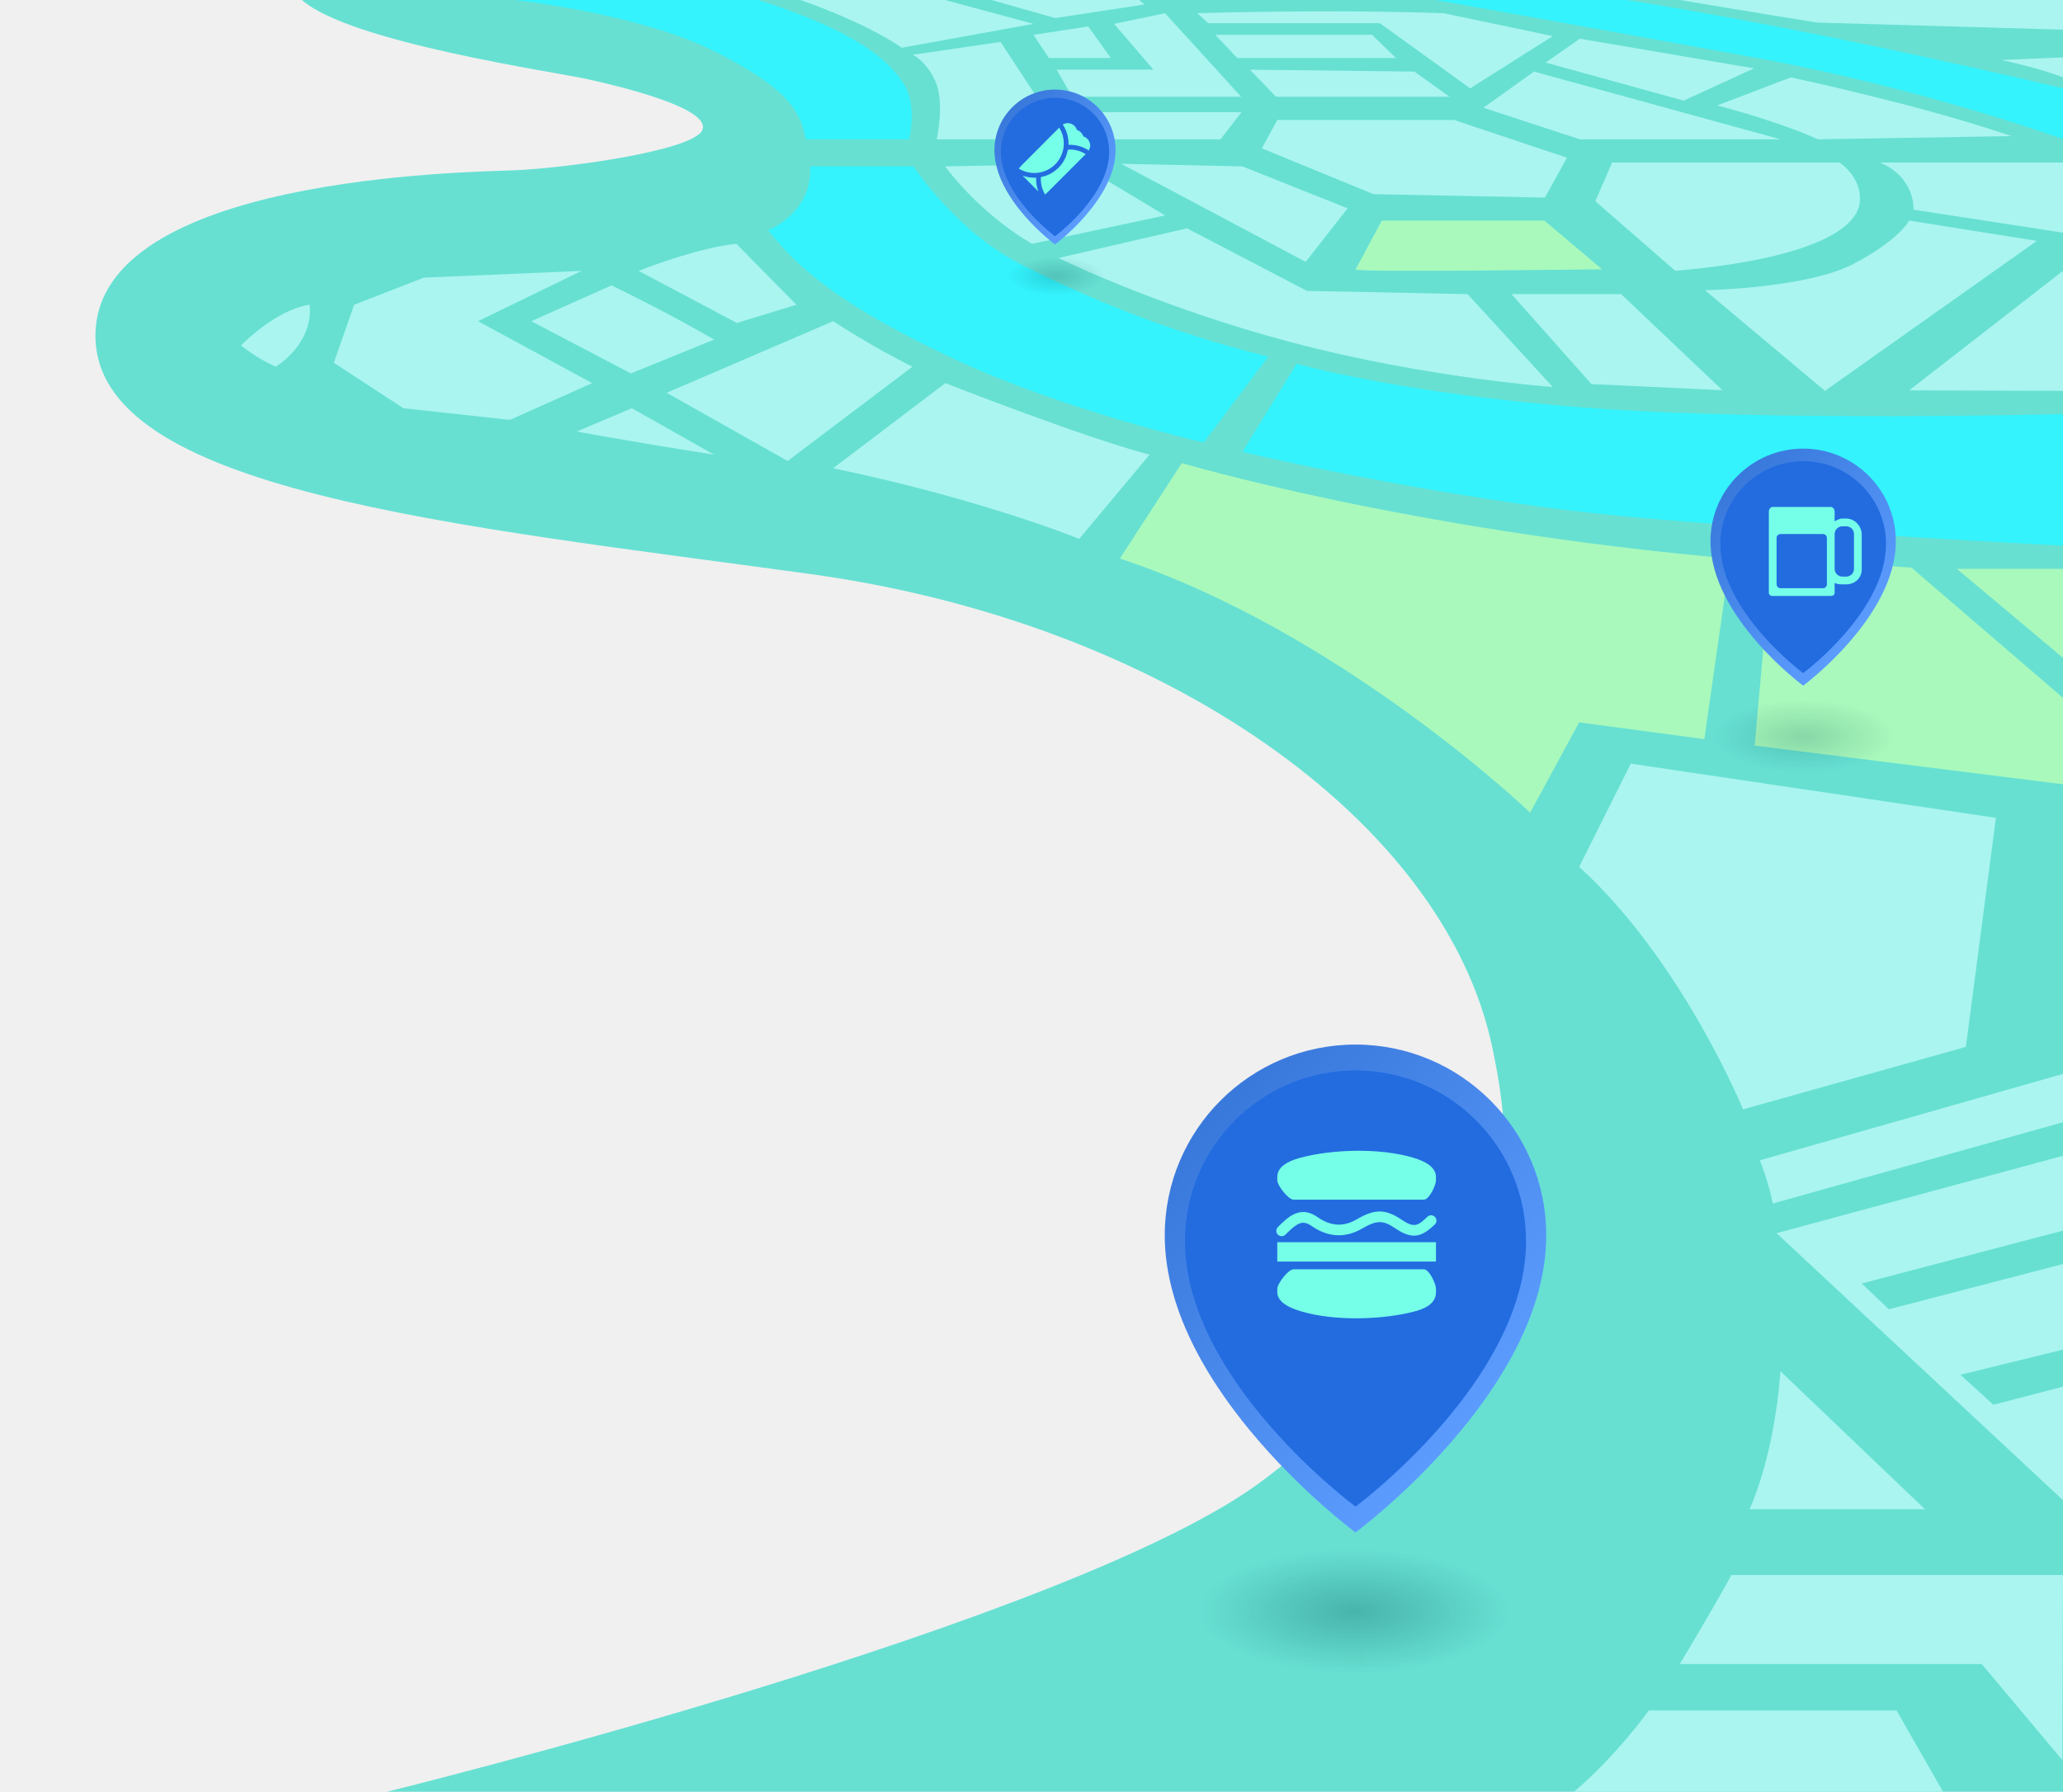
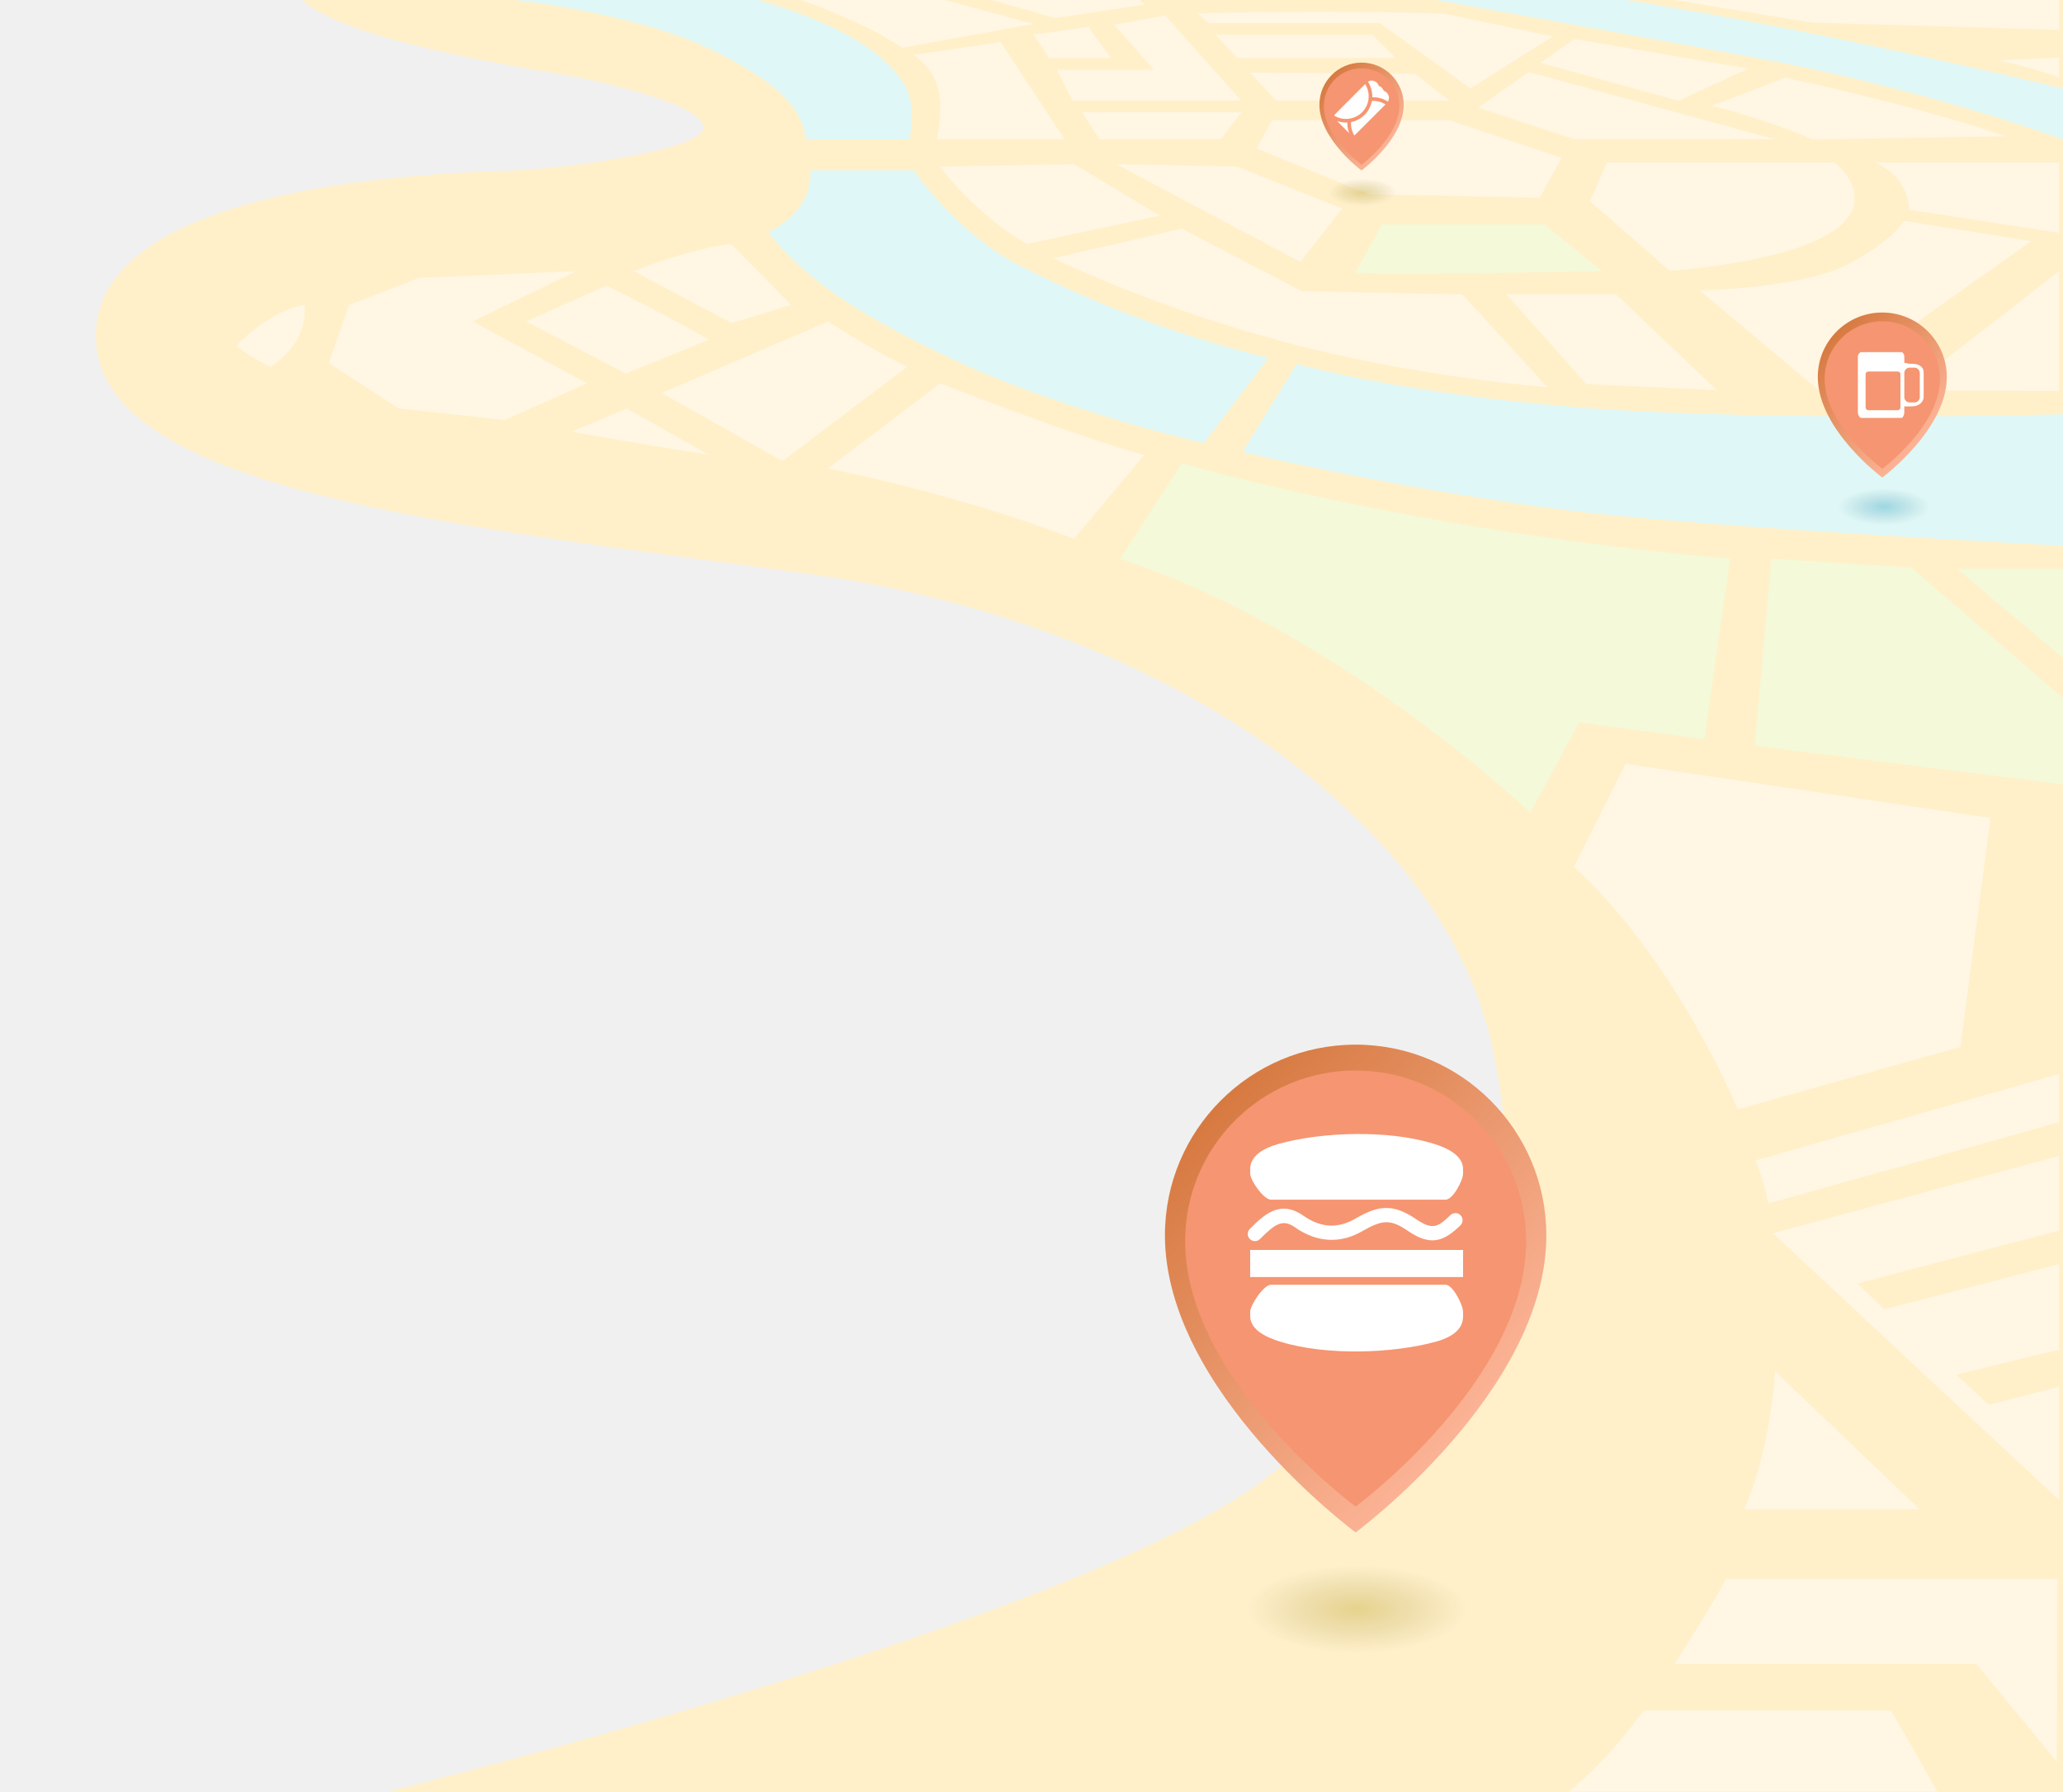
- <svg xmlns="http://www.w3.org/2000/svg" version="1.1" x="0px" y="0px" width="533px" height="463px" viewBox="0 0 533 463" enable-background="new 0 0 533 463" xml:space="preserve">
-   <g id="Layer_1">
+ <svg xmlns="http://www.w3.org/2000/svg" version="1.1" id="Layer_1" x="0px" y="0px" width="533px" height="463px" viewBox="0 0 533 463" enable-background="new 0 0 533 463" xml:space="preserve">
+   <path fill="#FFF0CA" d="M100.083,463c0,0,178.966-44.003,226.956-80.995c47.992-36.993,70.985-54.995,58.321-112.316  c-12.665-57.321-83.983-108.649-175.966-121.313c-91.982-12.664-185.298-21.331-184.631-61.989  C25.43,45.727,120.579,44.56,133.077,44.06c12.497-0.5,46.491-5,48.49-10.499c2-5.498-20.496-11.032-29.494-13.031  c-8.998-2-61.487-8.987-73.986-20.53H533v463H100.083z" />
+   <g>
+     <polygon fill="#F3F9D9" points="457.69,144.373 453.349,192.698 533,202.696 533,180.366 493.847,146.707  " />
+     <polygon fill="#F3F9D9" points="505.589,147 533,170.035 533,147  " />
+     <path fill="#F3F9D9" d="M289.381,144.373c57.321,18.997,105.98,65.654,105.98,65.654l12.662-23.329l32.328,4.333l6.665-46.658   c-83.317-7.332-141.638-24.661-141.638-24.661L289.381,144.373z" />
+     <path fill="#F3F9D9" d="M413.939,70.11L399.026,58h-41.992c0,0-6.29,11.554-6.79,12.388   C349.744,71.221,413.939,70.11,413.939,70.11z" />
+   </g>
+   <g>
+     <path fill="#DFF7F6" d="M263.885,68.859C247.055,60.361,236.057,44,236.057,44h-26.663c0.667,11-10.872,16.026-10.872,16.026   c7.956,10.249,19.787,19.771,48.033,33.019c28.245,13.248,64.488,21.452,64.488,21.452l16.661-21.995   C300.877,85.836,280.715,77.357,263.885,68.859z" />
+     <path fill="#DFF7F6" d="M410.024,105.423c-47.99-3.624-74.997-11.374-74.997-11.374l-13.99,22.747   c13.492,3.263,53.99,11.747,89.733,15.746S533,141.04,533,141.04v-33.993C533,107.047,458.015,109.047,410.024,105.423z" />
+     <path fill="#DFF7F6" d="M208.229,36h26.703c0,0,2.187-8.564-1.312-14.187C230.12,16.188,222.185,7.695,195.94,0h-62.863   c0,0,31.877,3.44,51.266,13.105C203.73,22.771,207.063,29,208.229,36z" />
+     <path fill="#DFF7F6" d="M533.125,36.061L533,22.863C463.764,6.45,420.021,0,420.021,0h-48.99c0,0,38.055,6.782,82.214,14.865   C497.404,22.947,533.125,36.061,533.125,36.061z" />
+   </g>
+   <g>
+     <path fill="#FFF6E3" d="M424.629,442c0,0-8.332,12.022-19.33,21h95.315l-11.998-21H424.629z" />
+     <path fill="#FFF6E3" d="M432.628,430h77.983l20.83,25.325L531.608,408h-85.651C441.624,416,432.628,430,432.628,430z" />
+     <path fill="#FFF6E3" d="M450.623,390h45.325l-37.326-35.659C456.955,377.003,450.623,390,450.623,390z" />
+     <polygon fill="#FFF6E3" points="532,387.66 532,358.332 513.82,362.997 505.402,355.25 532,348.75 532,326.636 486.827,338.336    479.902,331.672 532,318.007 532,298.677 458.015,318.673  " />
+     <path fill="#FFF6E3" d="M456.83,311.008L532,290.013v-12.499l-78.426,22.33C453.574,299.844,455.83,305.51,456.83,311.008z" />
+     <path fill="#FFF6E3" d="M448.956,286.68l57.562-16.141l7.762-59.178l-94.316-13.998l-13.332,26.661   C433.293,248.354,448.956,286.68,448.956,286.68z" />
+     <path fill="#FFF6E3" d="M213.919,121.044c38.493,7.999,63.568,18.247,63.568,18.247l18.166-21.746   c-17.933-4.778-52.74-18.496-52.74-18.496L213.919,121.044z" />
+     <path fill="#FFF6E3" d="M213.919,83.052l-42.992,18.496l31.245,17.621L234.415,94.8C224.532,90.008,213.919,83.052,213.919,83.052z   " />
+     <path fill="#FFF6E3" d="M147.682,111.547c0,0,11.748,2.249,35.493,5.998l-21.246-11.998L147.682,111.547z" />
+     <polygon fill="#FFF6E3" points="122.187,83.052 148.932,70.054 108.189,71.804 90.192,78.803 84.944,93.8 102.94,105.547    130.435,108.547 151.681,99.049  " />
+     <path fill="#FFF6E3" d="M60.948,89.301c0,0,4.25,3.499,8.998,5.499c0,0,9.749-5.749,8.749-15.997   C78.695,78.803,71.196,79.303,60.948,89.301z" />
+     <path fill="#FFF6E3" d="M161.68,96.549l21.495-8.749c-11.997-6.998-26.494-13.997-26.494-13.997l-20.747,9.248L161.68,96.549z" />
+     <path fill="#FFF6E3" d="M204.42,78.803l-15.497-15.748c-10.248,1-25.245,6.999-25.245,6.999l25.37,13.456L204.42,78.803z" />
+     <polygon fill="#FFF6E3" points="532,101.048 532,70.039 492.259,100.923  " />
+     <path fill="#FFF6E3" d="M491.865,57.057c0,0-2.5,4.999-14.496,11.248c-11.999,6.249-38.243,6.748-38.243,6.748l30.994,25.996   l54.739-38.743L491.865,57.057z" />
+     <path fill="#FFF6E3" d="M493.187,54.215L532,60.181V42h-47.633C493.615,46,493.187,54.215,493.187,54.215z" />
+     <path fill="#FFF6E3" d="M473.87,42h-58.739l-4.333,9.999l20.663,18.025c36.159-3.181,47.031-11.227,47.656-17.726   C479.742,45.8,473.87,42,473.87,42z" />
+     <polygon fill="#FFF6E3" points="443.625,100.855 417.463,76 389.135,76 409.799,99.259  " />
+     <path fill="#FFF6E3" d="M336.312,75.221l-30.994-16.164l-33.159,7.665c0,0,25.162,12.497,59.987,21.745   c34.827,9.249,67.653,11.582,67.653,11.582l-21.995-23.996L336.312,75.221z" />
+     <path fill="#FFF6E3" d="M265.325,63.055l34.327-7.332l-22.165-13.33l-34.658,0.667C253.161,56.557,265.325,63.055,265.325,63.055z" />
+     <path fill="#FFF6E3" d="M275.05,36l-16.498-25.131l-22.745,3.348c0,0,3.417,1.31,5.916,6.81C244.221,26.524,242.057,36,242.057,36   H275.05z" />
+     <path fill="#FFF6E3" d="M267.051,6.2L244.221,0h-37.325c0,0,16.163,5.517,26.162,12.349L267.051,6.2z" />
+     <polygon fill="#FFF6E3" points="281.215,6.946 267.051,8.938 271.051,15 287.047,15  " />
+     <polygon fill="#FFF6E3" points="298.045,18 273.051,18 277.049,26 320.708,26 301.044,3.978 287.88,6.42  " />
+     <polygon fill="#FFF6E3" points="295.712,1.2 294.379,0 256.22,0 272.633,4.683  " />
+     <polygon fill="#FFF6E3" points="320.791,29 279.549,29 284.048,36 315.375,36  " />
+     <polygon fill="#FFF6E3" points="346.81,53.892 319.648,43.06 288.321,42.393 335.979,67.722  " />
+     <polygon fill="#FFF6E3" points="397.8,51.12 403.466,40.779 374.305,31 328.647,31 324.648,38.363 353.476,50.21  " />
+     <polygon fill="#FFF6E3" points="458.622,36 394.967,18.585 381.887,27.801 406.799,36  " />
+     <polygon fill="#FFF6E3" points="397.967,16.232 433.627,26.063 451.791,17.731 406.799,10.066  " />
+     <path fill="#FFF6E3" d="M461.287,20.065l-18.996,7.248c17.33,4.582,25.995,8.748,25.995,8.748l49.99-0.833   C494.447,27.062,461.287,20.065,461.287,20.065z" />
+     <path fill="#FFF6E3" d="M532,20.065v-5.166l-15.83,0.667C527.334,18.064,532,20.065,532,20.065z" />
+     <path fill="#FFF6E3" d="M356.533,6l23.33,16.863l21.328-13.447L373.03,3.508c-30.659-1.083-63.653-0.078-63.653-0.078L312.211,6   H356.533z" />
+     <polygon fill="#FFF6E3" points="374.529,26 365.448,19.033 322.959,18.768 329.706,26  " />
+     <polygon fill="#FFF6E3" points="314.042,9 319.707,15 360.7,15 354.535,9  " />
+     <path fill="#FFF6E3" d="M432.628,0c0,0,21.025,3.534,35.689,5.866L532,7.733V0H432.628z" />
+   </g>
+   <g>
    <g>
-       <path fill="#67E0D2" d="M100,463c0,0,179-44,227-81s70.998-55,58.331-112.334C372.664,212.333,301.332,161,209.332,148.333    S23.999,127,24.665,86.333S120.5,44.5,133,44s46.5-5,48.5-10.5s-20.5-11-29.5-13S90.5,11,78,0h455v463H100z" />
-       <path fill="#AAF5F0" d="M502,463l-12-21h-64c0,0-8.333,11.666-19.333,21H502z" />
-       <path fill="#AAF5F0" d="M532.834,454.833L512,430h-78c0,0,8.999-15,13.333-23H533L532.834,454.833z" />
-       <path fill="#AAF5F0" d="M452,390c0,0,6.333-13,8-35.666L497.334,390H452z" />
-       <polygon fill="#AAF5F0" points="533,387.666 459,318.666 533,298.666 533,318 481,331.666 488.005,338.334 533,326.631     533,348.75 506.505,355.25 515.002,363 533,358.334   " />
-       <path fill="#AAF5F0" d="M533,277.5l-78.333,22.334c0,0,2.334,5.666,3.334,11.166L533,290V277.5z" />
-       <path fill="#AAF5F0" d="M450.333,286.667c0,0-15.667-38.334-42.333-62.667l13.334-26.666l94.333,14l-7.763,59.189L450.333,286.667    z" />
-       <polygon fill="#A9F9BC" points="533,202.667 453.333,192.667 457.666,144.333 493.834,146.667 533,180.333   " />
-       <polygon fill="#A9F9BC" points="505.584,147 533,147 533,170   " />
-       <path fill="#A9F9BC" d="M395.334,210c0,0-48.667-46.667-106-65.667l16-24.667c0,0,58.333,17.333,141.666,24.667L440.334,191    L408,186.667L395.334,210z" />
-       <path fill="#AAF5F0" d="M278.83,139.25c0,0-25.08-10.25-63.58-18.25l29-22c0,0,34.814,13.721,52.75,18.5L278.83,139.25z" />
-       <path fill="#AAF5F0" d="M203.5,119.125L172.25,101.5l43-18.5c0,0,10.614,6.958,20.5,11.75L203.5,119.125z" />
-       <path fill="#AAF5F0" d="M184.5,117.5l-21.25-12l-14.25,6C149,111.5,160.75,113.75,184.5,117.5z" />
-       <polygon fill="#AAF5F0" points="153,99 131.75,108.5 104.25,105.5 86.25,93.75 91.5,78.75 109.5,71.75 150.25,70 123.5,83   " />
-       <path fill="#AAF5F0" d="M71.25,94.75c0,0,9.75-5.75,8.75-16c0,0-7.5,0.5-17.75,10.5C62.25,89.25,66.5,92.75,71.25,94.75z" />
-       <path fill="#AAF5F0" d="M184.5,87.75L163,96.5L137.25,83L158,73.75C158,73.75,172.5,80.75,184.5,87.75z" />
-       <path fill="#AAF5F0" d="M165,70c0,0,15-6,25.25-7l15.5,15.75l-15.375,4.708L165,70z" />
-       <path fill="#34F3FD" d="M198.458,59.5c0,0,11.542-4.5,10.875-16.5H236c0,0,11,16.834,27.833,25.334s36.999,17.167,63.833,23.833    L311,114.334c0,0-36.25-8.334-64.5-21.584S206.416,69.75,198.458,59.5z" />
-       <path fill="#34F3FD" d="M321,116.75L335,94c0,0,27,7.75,75,11.375S533,107,533,107v34c0,0-86.5-4.5-122.25-8.5    S334.496,120.014,321,116.75z" />
-       <path fill="#34F3FD" d="M234.875,36c0,0,2.188-8.562-1.312-14.188S222.125,8.25,195.875,0H133c0,0,31.883,3.437,51.275,13.104    C203.667,22.771,207.001,29,208.167,36H234.875z" />
-       <path fill="#A9F9BC" d="M413.917,69.584c0,0-64.208,0.875-63.708,0.042S357,57,357,57h42L413.917,69.584z" />
-       <polygon fill="#AAF5F0" points="493.25,100.875 533,69.985 533,101   " />
-       <path fill="#AAF5F0" d="M526.25,62.25l-33-5.25c0,0-2.5,5-14.5,11.25S440.5,75,440.5,75l31,26L526.25,62.25z" />
-       <path fill="#AAF5F0" d="M533,60.125l-38.625-5.938c0,0,0.625-8.188-8.625-12.188H533V60.125z" />
-       <path fill="#AAF5F0" d="M475.25,42c0,0,5.875,3.75,5.25,10.25s-11.501,14.554-47.667,17.735L412.167,52l4.333-10H475.25z" />
-       <polygon fill="#AAF5F0" points="418.833,76 445,100.833 411.167,99.25 390.5,76   " />
-       <path fill="#AAF5F0" d="M379.166,76l-41.5-0.833l-31-16.167L273.5,66.667c0,0,25.167,12.499,60,21.75S401.166,100,401.166,100    L379.166,76z" />
-       <path fill="#AAF5F0" d="M301,55.667L266.666,63c0,0-12.167-6.5-22.5-20l34.664-0.667L301,55.667z" />
-       <path fill="#AAF5F0" d="M242,36h33l-16.5-25.167l-22.75,3.333c0,0,3.416,1.333,5.916,6.833S242,36,242,36z" />
-       <path fill="#AAF5F0" d="M206.833,0c0,0,16.167,5.5,26.167,12.333l34-6.167L244.166,0H206.833z" />
-       <polygon fill="#AAF5F0" points="287,15 271,15 267,9 281.166,6.833   " />
-       <polygon fill="#AAF5F0" points="273,18 298,18 287.833,6.167 301,3.417 320.666,25 277,25   " />
-       <polygon fill="#AAF5F0" points="256.166,0 272.583,4.667 295.666,1.167 294.333,0   " />
-       <polygon fill="#AAF5F0" points="320.75,29 315.333,36 284,36 279.5,29   " />
-       <polygon fill="#AAF5F0" points="348.166,53.834 337.333,67.667 289.666,42.333 321,43   " />
-       <polygon fill="#AAF5F0" points="399.166,51.062 404.833,40.75 375.666,31 330,31 326,38.334 354.833,50.167   " />
-       <polygon fill="#AAF5F0" points="383.25,27.834 408.166,36 460,36 396.333,18.5   " />
-       <polygon fill="#AAF5F0" points="399.333,16.167 435,26 453.167,17.667 408.167,10   " />
-       <path fill="#AAF5F0" d="M462.666,20c0,0,33.166,7,57,15.167l-50,0.833c0,0-8.667-4.167-26-8.75L462.666,20z" />
-       <path fill="#AAF5F0" d="M533,20c0,0-4.668-2-15.834-4.5L533,14.834V20z" />
-       <path fill="#AAF5F0" d="M379.833,22.833L356.499,6h-44.331l-2.835-2.583c0,0,33.001-1.084,63.667,0l28.166,5.917L379.833,22.833z" />
-       <polygon fill="#AAF5F0" points="374.5,25 365.416,18.5 322.918,18 329.666,25   " />
-       <polygon fill="#AAF5F0" points="360.666,15 354.5,9 314,9 319.666,15   " />
-       <path fill="#34F3FD" d="M533.125,36c0,0-35.729-13.082-79.896-21.166S371,0,371,0h49c0,0,43.75,6.417,113,22.833L533.125,36z" />
-       <path fill="#AAF5F0" d="M434.001,0c0,0,20.834,3.5,35.5,5.833L533,7.667V0H434.001z" />
+       <linearGradient id="SVGID_1_" gradientUnits="userSpaceOnUse" x1="310.422" y1="287.995" x2="388.797" y2="359.973">
+         <stop offset="0" style="stop-color:#D67940" />
+         <stop offset="1" style="stop-color:#FCB497" />
+       </linearGradient>
+       <path fill="url(#SVGID_1_)" d="M399.516,319.216c0-27.212-22.06-49.271-49.271-49.271s-49.271,22.06-49.271,49.271    c0,40.388,49.271,76.776,49.271,76.776S399.516,359.604,399.516,319.216z" />
+       <path fill="#F69571" d="M394.294,320.674c0-24.33-19.723-44.052-44.05-44.052s-44.05,19.722-44.05,44.052    c0,36.107,44.05,68.64,44.05,68.64S394.294,356.781,394.294,320.674z" />
    </g>
  </g>
-   <g id="Layer_2">
+   <g>
+     <linearGradient id="SVGID_2_" gradientUnits="userSpaceOnUse" x1="472.844" y1="86.863" x2="499.353" y2="111.208">
+       <stop offset="0" style="stop-color:#D67940" />
+       <stop offset="1" style="stop-color:#FCB497" />
+     </linearGradient>
+     <path fill="url(#SVGID_2_)" d="M502.978,97.422c0-9.204-7.461-16.665-16.664-16.665c-9.204,0-16.665,7.461-16.665,16.665   c0,13.661,16.665,25.968,16.665,25.968S502.978,111.083,502.978,97.422z" />
+     <path fill="#F69571" d="M501.212,97.915c0-8.228-6.671-14.898-14.898-14.898s-14.898,6.67-14.898,14.898   c0,12.213,14.898,23.216,14.898,23.216S501.212,110.128,501.212,97.915z" />
+   </g>
+   <g>
+     <linearGradient id="SVGID_3_" gradientUnits="userSpaceOnUse" x1="342.971" y1="20.17" x2="360.295" y2="36.08">
+       <stop offset="0" style="stop-color:#D67940" />
+       <stop offset="1" style="stop-color:#FCB497" />
+     </linearGradient>
+     <path fill="url(#SVGID_3_)" d="M362.664,27.07c0-6.015-4.876-10.891-10.892-10.891c-6.015,0-10.891,4.876-10.891,10.891   c0,8.928,10.891,16.972,10.891,16.972S362.664,35.998,362.664,27.07z" />
+     <path fill="#F69571" d="M361.509,27.393c0-5.378-4.358-9.737-9.736-9.737c-5.377,0-9.737,4.359-9.737,9.737   c0,7.981,9.737,15.173,9.737,15.173S361.509,35.374,361.509,27.393z" />
+   </g>
+   <radialGradient id="SVGID_4_" cx="351.978" cy="49.718" r="8.762" gradientTransform="matrix(1 0 0 0.4 0 29.8307)" gradientUnits="userSpaceOnUse">
+     <stop offset="0" style="stop-color:#AD9000;stop-opacity:0.3" />
+     <stop offset="1" style="stop-color:#82711E;stop-opacity:0" />
+   </radialGradient>
+   <ellipse fill="url(#SVGID_4_)" cx="351.978" cy="49.718" rx="11.552" ry="4.483" />
+   <path fill="#FFFFFF" d="M494.06,94h-0.696c-0.51,0-1.363-0.4-1.363-0.16v-1.779c0-0.385-0.34-1.061-0.725-1.061h-10.44  C480.45,91,480,91.676,480,92.061v14.616c0,0.385,0.45,1.323,0.835,1.323h10.44c0.385,0,0.725-0.938,0.725-1.323v-1.778  c0,0.239,0.854,0.102,1.363,0.102h0.696c1.536,0,2.94-0.964,2.94-2.499v-6.264C497,94.702,495.596,94,494.06,94z M491,105.304  c0,0.385-0.312,0.696-0.696,0.696h-7.607c-0.385,0-0.696-0.312-0.696-0.696v-8.607c0-0.385,0.312-0.696,0.696-0.696h7.607  c0.385,0,0.696,0.312,0.696,0.696V105.304z M496,102.607c0,0.769-0.623,1.393-1.393,1.393h-1.215c-0.77,0-1.393-0.624-1.393-1.393  v-6.215c0-0.769,0.623-1.393,1.393-1.393h1.215c0.77,0,1.393,0.624,1.393,1.393V102.607z" />
+   <g>
+     <path fill-rule="evenodd" clip-rule="evenodd" fill="#FFFFFF" d="M344.69,29.846c0.156-0.186,0.3-0.383,0.47-0.555   c2.47-2.481,4.945-4.961,7.417-7.44c0.038-0.039,0.062-0.092,0.101-0.152c0.428,0.677,0.702,1.361,0.835,2.099   c0.251,1.409,0.034,2.746-0.675,3.988c-0.692,1.216-1.707,2.073-3.02,2.569c-0.859,0.325-1.749,0.438-2.66,0.347   c-0.885-0.088-1.705-0.375-2.468-0.828C344.69,29.864,344.69,29.855,344.69,29.846z" />
+     <path fill-rule="evenodd" clip-rule="evenodd" fill="#FFFFFF" d="M349.863,34.991c-0.11-0.237-0.23-0.471-0.332-0.71   c-0.354-0.826-0.508-1.688-0.483-2.586c0.003-0.116,0.039-0.158,0.147-0.181c0.925-0.191,1.771-0.566,2.533-1.121   c1.048-0.763,1.833-1.741,2.313-2.949c0.16-0.405,0.259-0.833,0.38-1.252c0.021-0.069,0.033-0.111,0.121-0.114   c1.207-0.053,2.327,0.236,3.358,0.864c0.016,0.009,0.029,0.023,0.081,0.065c-0.056,0.035-0.107,0.059-0.146,0.098   c-2.512,2.515-5.021,5.031-7.534,7.545c-0.125,0.126-0.274,0.229-0.41,0.342C349.882,34.991,349.873,34.991,349.863,34.991z" />
+     <path fill-rule="evenodd" clip-rule="evenodd" fill="#FFFFFF" d="M358.854,25.475c-0.074,0.23-0.144,0.46-0.218,0.691   c-0.01,0.028-0.03,0.055-0.052,0.093c-1.225-0.791-2.562-1.168-4.034-1.121c0.038-1.466-0.333-2.806-1.135-4.03   c0.216-0.137,0.438-0.21,0.674-0.251c0.04-0.007,0.079-0.019,0.117-0.029c0.139,0,0.277,0,0.415,0   c0.016,0.009,0.03,0.022,0.047,0.025c0.746,0.136,1.256,0.555,1.528,1.265c0.015,0.042,0.067,0.083,0.112,0.101   c0.558,0.213,0.94,0.597,1.156,1.152c0.02,0.051,0.074,0.106,0.124,0.126c0.563,0.215,0.949,0.602,1.152,1.169   c0.045,0.128,0.075,0.262,0.112,0.393C358.854,25.199,358.854,25.337,358.854,25.475z" />
+     <path fill-rule="evenodd" clip-rule="evenodd" fill="#FFFFFF" d="M345.452,31.267c0.829,0.295,1.722,0.439,2.656,0.399   c-0.022,0.949,0.126,1.855,0.462,2.749C347.513,33.346,346.472,32.296,345.452,31.267z" />
+   </g>
+   <radialGradient id="SVGID_5_" cx="350.586" cy="415.833" r="28.352" gradientTransform="matrix(1 0 0 0.4 0 249.4998)" gradientUnits="userSpaceOnUse">
+     <stop offset="0" style="stop-color:#AD9000;stop-opacity:0.3" />
+     <stop offset="1" style="stop-color:#82711E;stop-opacity:0" />
+   </radialGradient>
+   <ellipse fill="url(#SVGID_5_)" cx="350.586" cy="415.832" rx="37.379" ry="14.508" />
+   <g>
+     <path fill="#FFFFFF" d="M378,303.232c0,1.826-2.651,6.768-4.478,6.768h-45.185c-1.822,0-5.338-4.941-5.338-6.768v-1.104   c0-3.307,3.085-5.372,7.631-6.611c10.913-2.978,27.774-3.626,39.663,0c3.582,1.092,7.706,3.032,7.706,6.611V303.232z" />
+     <path fill="#FFFFFF" d="M323,339.036c0-1.828,3.516-7.036,5.338-7.036h45.185c1.826,0,4.478,5.208,4.478,7.036v1.101   c0,3.31-2.652,5.372-7.193,6.613c-10.916,2.978-27.996,3.625-39.883,0c-3.582-1.092-7.924-3.032-7.924-6.613V339.036z" />
+     <rect x="323" y="323" fill="#FFFFFF" width="55" height="7" />
    <g>
-       <g>
-         <linearGradient id="SVGID_1_" gradientUnits="userSpaceOnUse" x1="446.519" y1="124.701" x2="484.604" y2="159.676">
-           <stop offset="0" style="stop-color:#3978DB" />
-           <stop offset="1" style="stop-color:#5C9CFF" />
-         </linearGradient>
-         <path fill="url(#SVGID_1_)" d="M489.812,139.87c0-13.223-10.72-23.942-23.942-23.942s-23.942,10.719-23.942,23.942     c0,19.625,23.942,37.308,23.942,37.308S489.812,159.496,489.812,139.87z" />
-         <path fill="#226CE0" d="M487.275,140.578c0-11.822-9.584-21.405-21.405-21.405s-21.405,9.583-21.405,21.405     c0,17.546,21.405,33.354,21.405,33.354S487.275,158.124,487.275,140.578z" />
-       </g>
-       <radialGradient id="SVGID_2_" cx="465.87" cy="190.333" r="23.77" gradientTransform="matrix(1 0 0 0.4 0 114.1995)" gradientUnits="userSpaceOnUse">
-         <stop offset="0" style="stop-color:#004F54;stop-opacity:0.2" />
-         <stop offset="1" style="stop-color:#004C54;stop-opacity:0" />
-       </radialGradient>
-       <ellipse fill="url(#SVGID_2_)" cx="465.87" cy="190.333" rx="31.339" ry="12.163" />
-       <path fill="#76FFE8" d="M477,134h-1c-0.732,0-1.409,0.378-2,0.723v-2.556c0-0.552-0.447-1.167-1-1.167h-15    c-0.553,0-1,0.614-1,1.167v21c0,0.552,0.447,0.833,1,0.833h15c0.553,0,1-0.281,1-0.833v-2.556c0.591,0.344,1.268,0.39,2,0.39h1    c2.206,0,4-1.628,4-3.833v-9C481,135.961,479.206,134,477,134z M472,151c0,0.552-0.447,1-1,1h-11c-0.553,0-1-0.448-1-1v-12    c0-0.552,0.447-1,1-1h11c0.553,0,1,0.448,1,1V151z M479,147c0,1.104-0.896,2-2,2h-1c-1.104,0-2-0.896-2-2v-9c0-1.104,0.896-2,2-2    h1c1.104,0,2,0.896,2,2V147z" />
-     </g>
-     <g>
-       <g>
-         <linearGradient id="SVGID_3_" gradientUnits="userSpaceOnUse" x1="259.928" y1="28.88" x2="284.819" y2="51.739">
-           <stop offset="0" style="stop-color:#3978DB" />
-           <stop offset="1" style="stop-color:#5C9CFF" />
-         </linearGradient>
-         <path fill="url(#SVGID_3_)" d="M288.223,38.795c0-8.642-7.006-15.647-15.647-15.647s-15.647,7.005-15.647,15.647     c0,12.827,15.647,24.383,15.647,24.383S288.223,51.622,288.223,38.795z" />
-         <path fill="#226CE0" d="M286.564,39.258c0-7.726-6.264-13.989-13.989-13.989s-13.989,6.263-13.989,13.989     c0,11.467,13.989,21.799,13.989,21.799S286.564,50.725,286.564,39.258z" />
-       </g>
-       <radialGradient id="SVGID_4_" cx="272.87" cy="71.332" r="12.588" gradientTransform="matrix(1 0 0 0.4 0 42.7995)" gradientUnits="userSpaceOnUse">
-         <stop offset="0" style="stop-color:#004F54;stop-opacity:0.2" />
-         <stop offset="1" style="stop-color:#004C54;stop-opacity:0" />
-       </radialGradient>
-       <ellipse fill="url(#SVGID_4_)" cx="272.87" cy="71.333" rx="16.597" ry="6.441" />
-       <g>
-         <path fill-rule="evenodd" clip-rule="evenodd" fill="#76FFE8" d="M263.234,43.551c0.202-0.242,0.388-0.499,0.61-0.721     c3.214-3.23,6.434-6.456,9.651-9.683c0.049-0.051,0.08-0.119,0.131-0.198c0.558,0.883,0.915,1.771,1.085,2.732     c0.327,1.833,0.044,3.572-0.877,5.188c-0.902,1.583-2.223,2.697-3.93,3.343c-1.118,0.422-2.274,0.569-3.461,0.451     c-1.151-0.115-2.217-0.487-3.209-1.077C263.234,43.574,263.234,43.563,263.234,43.551z" />
-         <path fill-rule="evenodd" clip-rule="evenodd" fill="#76FFE8" d="M269.965,50.245c-0.145-0.308-0.3-0.612-0.433-0.925     c-0.459-1.074-0.661-2.196-0.629-3.365c0.003-0.15,0.052-0.205,0.194-0.234c1.202-0.248,2.301-0.737,3.293-1.458     c1.367-0.993,2.388-2.266,3.012-3.838c0.208-0.526,0.337-1.084,0.495-1.629c0.026-0.09,0.042-0.145,0.155-0.15     c1.572-0.068,3.028,0.309,4.372,1.125c0.02,0.012,0.036,0.029,0.104,0.083c-0.07,0.046-0.139,0.078-0.188,0.127     c-3.268,3.272-6.532,6.546-9.803,9.818c-0.164,0.164-0.356,0.297-0.535,0.445C269.988,50.245,269.977,50.245,269.965,50.245z" />
-         <path fill-rule="evenodd" clip-rule="evenodd" fill="#76FFE8" d="M281.662,37.864c-0.096,0.299-0.188,0.6-0.285,0.899     c-0.012,0.038-0.037,0.072-0.065,0.121c-1.595-1.028-3.335-1.52-5.249-1.459c0.048-1.907-0.433-3.65-1.476-5.243     c0.278-0.178,0.569-0.273,0.876-0.327c0.052-0.009,0.102-0.025,0.152-0.037c0.18,0,0.36,0,0.54,0     c0.02,0.011,0.039,0.028,0.06,0.032c0.971,0.176,1.635,0.723,1.989,1.646c0.02,0.056,0.089,0.109,0.147,0.132     c0.724,0.277,1.223,0.776,1.503,1.5c0.026,0.066,0.095,0.139,0.161,0.164c0.734,0.28,1.236,0.784,1.5,1.521     c0.06,0.167,0.099,0.341,0.146,0.513C281.662,37.504,281.662,37.684,281.662,37.864z" />
-         <path fill-rule="evenodd" clip-rule="evenodd" fill="#76FFE8" d="M264.224,45.4c1.079,0.384,2.241,0.571,3.457,0.519     c-0.028,1.235,0.163,2.414,0.601,3.577C266.905,48.106,265.552,46.739,264.224,45.4z" />
-       </g>
-     </g>
-     <g>
-       <g>
-         <g>
-           <linearGradient id="SVGID_5_" gradientUnits="userSpaceOnUse" x1="310.379" y1="287.982" x2="388.769" y2="359.974">
-             <stop offset="0" style="stop-color:#3978DB" />
-             <stop offset="1" style="stop-color:#5C9CFF" />
-           </linearGradient>
-           <path fill="url(#SVGID_5_)" d="M399.49,319.209c0-27.217-22.064-49.281-49.281-49.281c-27.218,0-49.281,22.064-49.281,49.281      c0,40.396,49.281,76.791,49.281,76.791S399.49,359.604,399.49,319.209z" />
-           <path fill="#226CE0" d="M394.268,320.666c0-24.333-19.727-44.059-44.059-44.059s-44.059,19.726-44.059,44.059      c0,36.115,44.059,68.655,44.059,68.655S394.268,356.781,394.268,320.666z" />
-         </g>
-       </g>
-       <radialGradient id="SVGID_6_" cx="349.87" cy="416.332" r="40.734" gradientTransform="matrix(1 0 0 0.4 0 249.7992)" gradientUnits="userSpaceOnUse">
-         <stop offset="0" style="stop-color:#004F54;stop-opacity:0.3" />
-         <stop offset="1" style="stop-color:#004C54;stop-opacity:0" />
-       </radialGradient>
-       <ellipse fill="url(#SVGID_6_)" cx="349.87" cy="416.332" rx="53.703" ry="20.843" />
-       <g>
-         <path fill="#76FFE8" d="M371,304.971c0,1.358-1.762,5.029-3.122,5.029h-33.679c-1.358,0-4.199-3.671-4.199-5.029v-0.824     c0-2.466,2.41-4.004,5.799-4.927c8.134-2.22,20.648-2.702,29.51,0c2.668,0.814,5.691,2.258,5.691,4.927V304.971z" />
-         <path fill="#76FFE8" d="M330,333.062c0-1.363,2.841-5.062,4.199-5.062h33.679c1.36,0,3.122,3.698,3.122,5.062v0.819     c0,2.466-1.87,4.004-5.254,4.93c-8.137,2.22-20.924,2.702-29.783,0c-2.67-0.812-5.963-2.261-5.963-4.93V333.062z" />
-         <rect x="330" y="321" fill="#76FFE8" width="41" height="5" />
-         <g>
-           <path fill="#76FFE8" d="M331.133,319.448c-0.355,0-0.708-0.138-0.976-0.407c-0.539-0.537-0.539-1.41,0-1.95      c2.556-2.556,5.737-5.738,10.267-2.567c3.375,2.359,6.647,2.561,10.013,0.613c4.248-2.467,7.083-3.084,11.695,0.052      c3.264,2.22,4.257,1.54,6.657-0.76c0.549-0.527,1.425-0.509,1.95,0.04c0.527,0.552,0.506,1.425-0.04,1.95      c-3.212,3.076-5.659,4.085-10.12,1.051c-3.28-2.234-4.835-2.223-8.761,0.052c-4.267,2.471-8.754,2.216-12.974-0.735      c-2.397-1.681-3.821-0.66-6.739,2.255C331.836,319.311,331.482,319.448,331.133,319.448z" />
-         </g>
-       </g>
+       <path fill="#FFFFFF" d="M324.224,320.721c-0.476,0-0.949-0.183-1.308-0.543c-0.726-0.723-0.726-1.896,0-2.617    c3.43-3.429,7.695-7.701,13.773-3.446c4.526,3.166,8.918,3.437,13.434,0.823c5.699-3.309,9.504-4.139,15.69,0.069    c4.379,2.978,5.713,2.065,8.932-1.02c0.736-0.706,1.913-0.681,2.616,0.054c0.708,0.739,0.681,1.912-0.054,2.618    c-4.309,4.126-7.593,5.479-13.577,1.406c-4.399-2.994-6.486-2.979-11.753,0.073c-5.726,3.315-11.746,2.972-17.406-0.988    c-3.216-2.255-5.127-0.885-9.043,3.027C325.167,320.538,324.693,320.721,324.224,320.721z" />
    </g>
  </g>
+   <radialGradient id="SVGID_6_" cx="486.787" cy="130.958" r="11.8" gradientTransform="matrix(1 0 0 0.4 0 78.5745)" gradientUnits="userSpaceOnUse">
+     <stop offset="0" style="stop-color:#018CB8;stop-opacity:0.3" />
+     <stop offset="1" style="stop-color:#21728A;stop-opacity:0" />
+   </radialGradient>
+   <ellipse fill="url(#SVGID_6_)" cx="486.787" cy="130.958" rx="15.557" ry="6.038" />
</svg>
